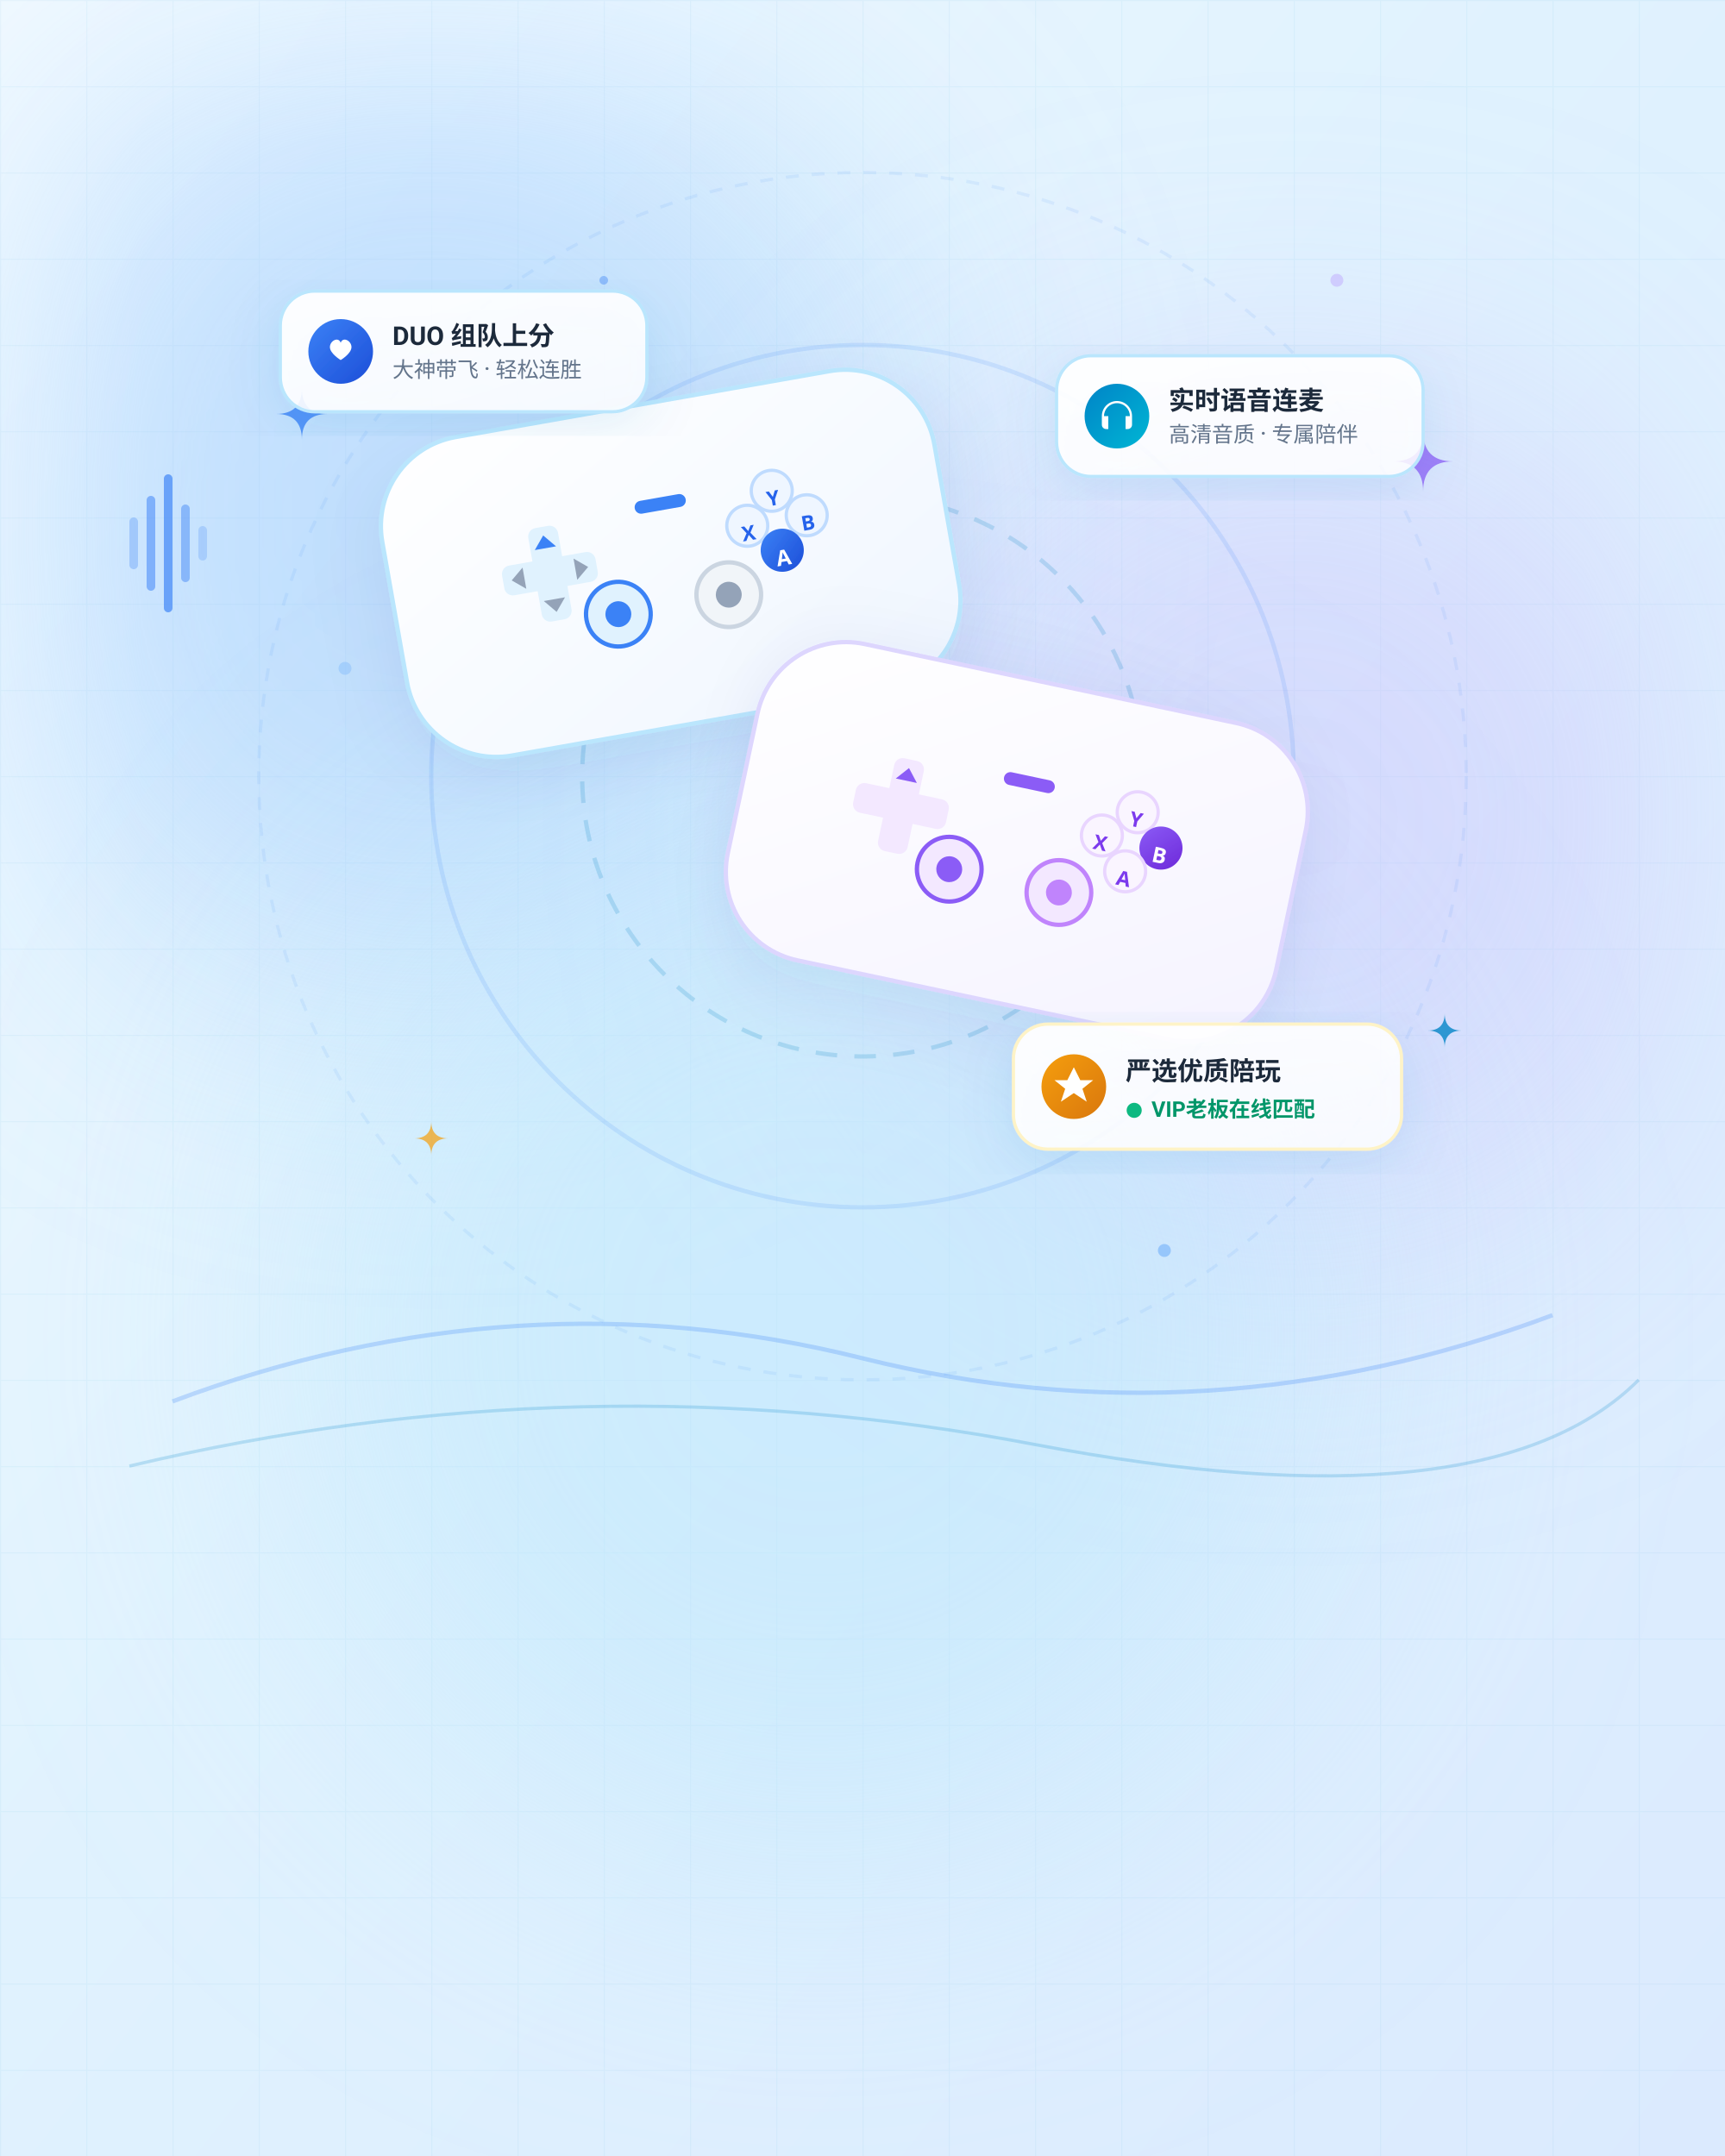
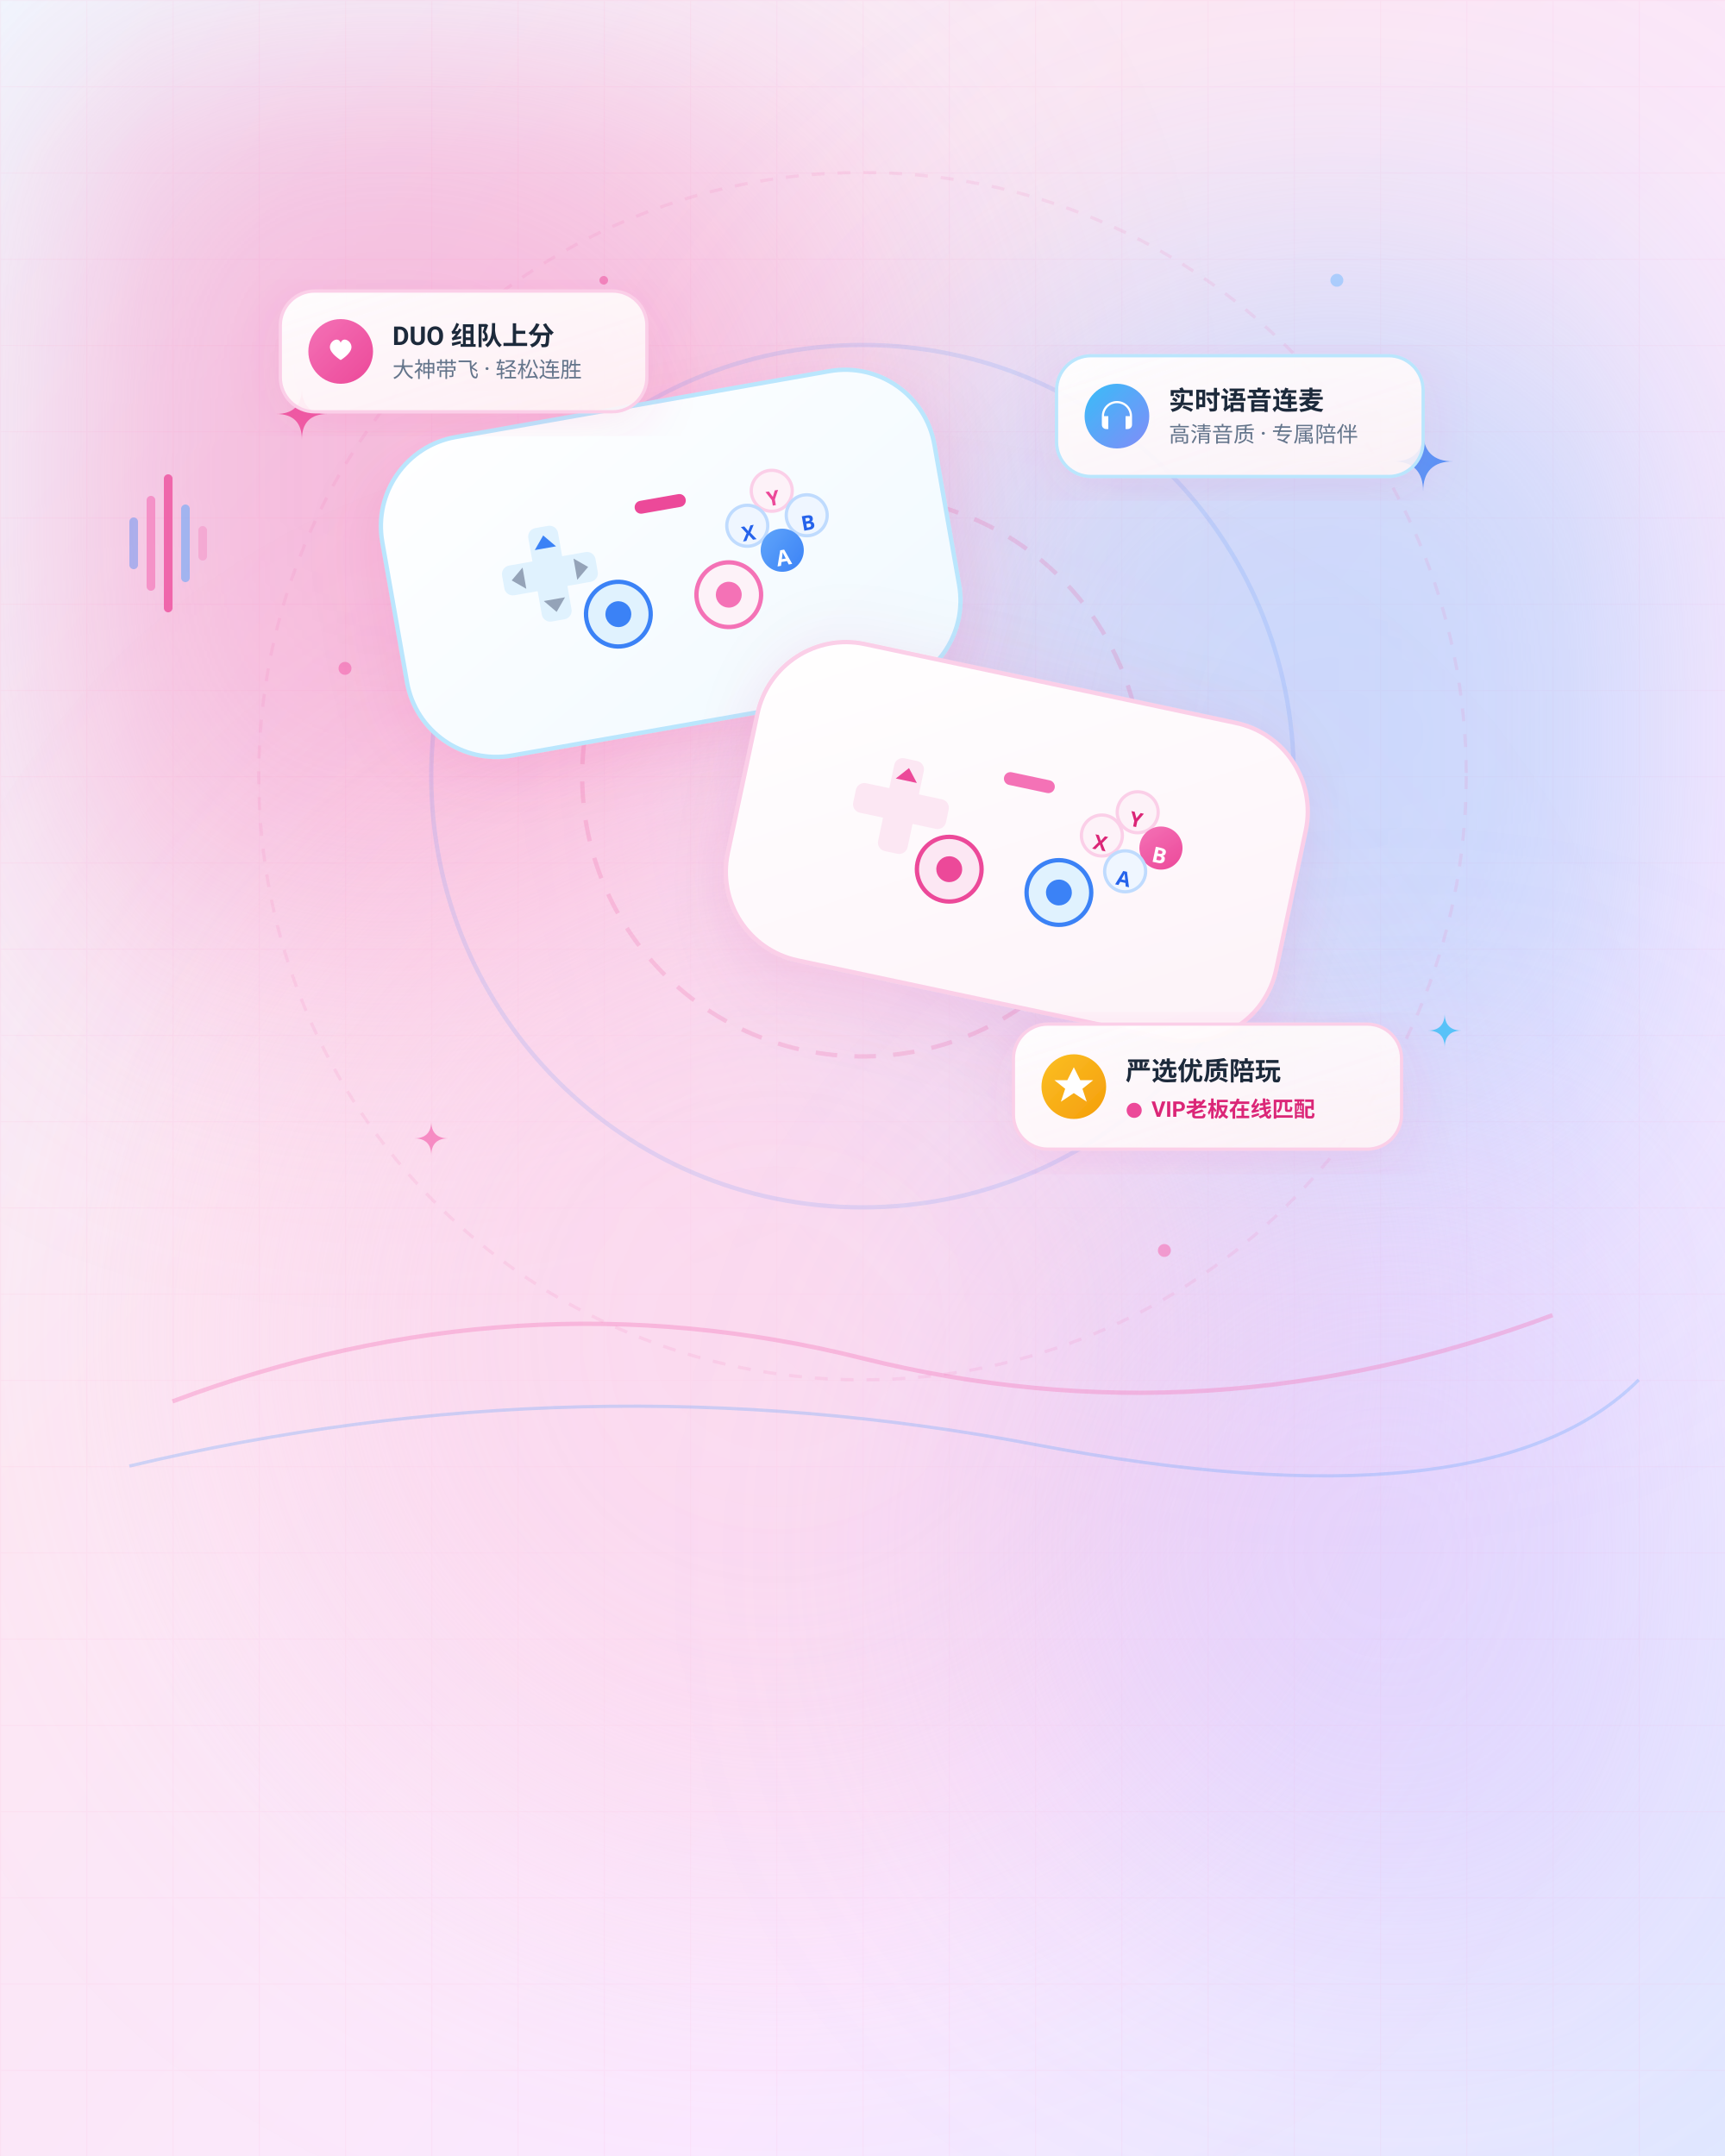
<svg xmlns="http://www.w3.org/2000/svg" viewBox="0 0 800 1000" width="100%" height="100%">
  <defs>
    <linearGradient id="bg-grad" x1="0%" y1="0%" x2="100%" y2="100%">
      <stop offset="0%" stop-color="#f0f9ff" />
-       <stop offset="45%" stop-color="#e0f2fe" />
-       <stop offset="100%" stop-color="#dbeafe" />
+       <stop offset="35%" stop-color="#fce7f3" />
+       <stop offset="70%" stop-color="#fae8ff" />
+       <stop offset="100%" stop-color="#e0e7ff" />
    </linearGradient>
    <linearGradient id="accent-blue" x1="0%" y1="0%" x2="100%" y2="100%">
-       <stop offset="0%" stop-color="#3b82f6" />
-       <stop offset="100%" stop-color="#1d4ed8" />
+       <stop offset="0%" stop-color="#60a5fa" />
+       <stop offset="100%" stop-color="#3b82f6" />
+     </linearGradient>
+     <linearGradient id="accent-pink" x1="0%" y1="0%" x2="100%" y2="100%">
+       <stop offset="0%" stop-color="#f472b6" />
+       <stop offset="100%" stop-color="#ec4899" />
    </linearGradient>
    <linearGradient id="accent-cyan" x1="0%" y1="0%" x2="100%" y2="100%">
-       <stop offset="0%" stop-color="#0284c7" />
-       <stop offset="100%" stop-color="#06b6d4" />
+       <stop offset="0%" stop-color="#38bdf8" />
+       <stop offset="100%" stop-color="#818cf8" />
    </linearGradient>
    <linearGradient id="accent-gold" x1="0%" y1="0%" x2="100%" y2="100%">
-       <stop offset="0%" stop-color="#f59e0b" />
-       <stop offset="100%" stop-color="#d97706" />
+       <stop offset="0%" stop-color="#fbbf24" />
+       <stop offset="100%" stop-color="#f59e0b" />
    </linearGradient>
    <linearGradient id="accent-purple" x1="0%" y1="0%" x2="100%" y2="100%">
-       <stop offset="0%" stop-color="#8b5cf6" />
-       <stop offset="100%" stop-color="#6d28d9" />
+       <stop offset="0%" stop-color="#c084fc" />
+       <stop offset="100%" stop-color="#9333ea" />
    </linearGradient>
    <linearGradient id="card-bg" x1="0%" y1="0%" x2="100%" y2="100%">
      <stop offset="0%" stop-color="#ffffff" stop-opacity="0.95" />
-       <stop offset="100%" stop-color="#ffffff" stop-opacity="0.85" />
+       <stop offset="100%" stop-color="#fff5f7" stop-opacity="0.88" />
    </linearGradient>
    <linearGradient id="gamepad-body-1" x1="0%" y1="0%" x2="100%" y2="100%">
      <stop offset="0%" stop-color="#ffffff" />
-       <stop offset="100%" stop-color="#eff6ff" />
+       <stop offset="100%" stop-color="#f0f9ff" />
    </linearGradient>
    <linearGradient id="gamepad-body-2" x1="0%" y1="0%" x2="100%" y2="100%">
      <stop offset="0%" stop-color="#ffffff" />
-       <stop offset="100%" stop-color="#f5f3ff" />
+       <stop offset="100%" stop-color="#fdf2f8" />
    </linearGradient>
    <filter id="shadow-soft" x="-20%" y="-20%" width="140%" height="140%">
-       <feDropShadow dx="0" dy="8" stdDeviation="16" flood-color="#1e3a8a" flood-opacity="0.08" />
+       <feDropShadow dx="0" dy="8" stdDeviation="16" flood-color="#db2777" flood-opacity="0.1" />
    </filter>
    <filter id="shadow-card" x="-20%" y="-20%" width="140%" height="140%">
-       <feDropShadow dx="0" dy="6" stdDeviation="12" flood-color="#0284c7" flood-opacity="0.12" />
+       <feDropShadow dx="0" dy="6" stdDeviation="12" flood-color="#ec4899" flood-opacity="0.12" />
    </filter>
    <filter id="blur-bg" x="-50%" y="-50%" width="200%" height="200%">
-       <feGaussianBlur stdDeviation="70" />
+       <feGaussianBlur stdDeviation="75" />
    </filter>
    <pattern id="grid-pattern" width="40" height="40" patternUnits="userSpaceOnUse">
-       <path d="M 40 0 L 0 0 0 40" fill="none" stroke="#0284c7" stroke-opacity="0.05" stroke-width="1" />
+       <path d="M 40 0 L 0 0 0 40" fill="none" stroke="#f472b6" stroke-opacity="0.07" stroke-width="1" />
    </pattern>
  </defs>
  <rect width="800" height="1000" fill="url(#bg-grad)" />
  <rect width="800" height="1000" fill="url(#grid-pattern)" />
-   <circle cx="200" cy="240" r="220" fill="#93c5fd" opacity="0.45" filter="url(#blur-bg)" />
-   <circle cx="600" cy="380" r="200" fill="#c4b5fd" opacity="0.35" filter="url(#blur-bg)" />
-   <circle cx="380" cy="620" r="240" fill="#bae6fd" opacity="0.5" filter="url(#blur-bg)" />
+   <circle cx="180" cy="220" r="230" fill="#f472b6" opacity="0.4" filter="url(#blur-bg)" />
+   <circle cx="620" cy="340" r="220" fill="#93c5fd" opacity="0.45" filter="url(#blur-bg)" />
+   <circle cx="360" cy="620" r="250" fill="#fbcfe8" opacity="0.55" filter="url(#blur-bg)" />
+   <circle cx="650" cy="720" r="180" fill="#c4b5fd" opacity="0.35" filter="url(#blur-bg)" />
  <g opacity="0.9">
-     <circle cx="400" cy="360" r="280" fill="none" stroke="#3b82f6" stroke-opacity="0.1" stroke-width="1.5" stroke-dasharray="6 6" />
+     <circle cx="400" cy="360" r="280" fill="none" stroke="#f472b6" stroke-opacity="0.15" stroke-width="1.5" stroke-dasharray="6 6" />
    <circle cx="400" cy="360" r="200" fill="none" stroke="#3b82f6" stroke-opacity="0.15" stroke-width="2" />
-     <circle cx="400" cy="360" r="130" fill="none" stroke="#0284c7" stroke-opacity="0.2" stroke-width="2" stroke-dasharray="10 8" />
+     <circle cx="400" cy="360" r="130" fill="none" stroke="#ec4899" stroke-opacity="0.2" stroke-width="2" stroke-dasharray="10 8" />
  </g>
-   <g fill="#3b82f6">
-     <path d="M140 180 Q140 192 152 192 Q140 192 140 204 Q140 192 128 192 Q140 192 140 180 Z" opacity="0.8" />
-     <path d="M660 200 Q660 214 674 214 Q660 214 660 228 Q660 214 646 214 Q660 214 660 200 Z" opacity="0.75" fill="#8b5cf6" />
-     <path d="M200 520 Q200 528 208 528 Q200 528 200 536 Q200 528 192 528 Q200 528 200 520 Z" opacity="0.7" fill="#f59e0b" />
-     <path d="M670 470 Q670 478 678 478 Q670 478 670 486 Q670 478 662 478 Q670 478 670 470 Z" opacity="0.8" fill="#0284c7" />
-     <circle cx="160" cy="310" r="3" fill="#93c5fd" opacity="0.6" />
-     <circle cx="620" cy="130" r="3" fill="#c4b5fd" opacity="0.6" />
-     <circle cx="280" cy="130" r="2" fill="#3b82f6" opacity="0.4" />
-     <circle cx="540" cy="580" r="3" fill="#60a5fa" opacity="0.5" />
+   <g fill="#f472b6">
+     <path d="M140 180 Q140 192 152 192 Q140 192 140 204 Q140 192 128 192 Q140 192 140 180 Z" opacity="0.85" fill="#ec4899" />
+     <path d="M660 200 Q660 214 674 214 Q660 214 660 228 Q660 214 646 214 Q660 214 660 200 Z" opacity="0.8" fill="#3b82f6" />
+     <path d="M200 520 Q200 528 208 528 Q200 528 200 536 Q200 528 192 528 Q200 528 200 520 Z" opacity="0.75" fill="#f472b6" />
+     <path d="M670 470 Q670 478 678 478 Q670 478 670 486 Q670 478 662 478 Q670 478 670 470 Z" opacity="0.8" fill="#38bdf8" />
+     <circle cx="160" cy="310" r="3" fill="#f472b6" opacity="0.7" />
+     <circle cx="620" cy="130" r="3" fill="#93c5fd" opacity="0.7" />
+     <circle cx="280" cy="130" r="2" fill="#ec4899" opacity="0.5" />
+     <circle cx="540" cy="580" r="3" fill="#f472b6" opacity="0.6" />
  </g>
-   <g transform="translate(60, 220)" opacity="0.75">
-     <rect x="0" y="20" width="4" height="24" rx="2" fill="#3b82f6" opacity="0.4" />
-     <rect x="8" y="10" width="4" height="44" rx="2" fill="#3b82f6" opacity="0.7" />
-     <rect x="16" y="0" width="4" height="64" rx="2" fill="#3b82f6" opacity="0.9" />
-     <rect x="24" y="14" width="4" height="36" rx="2" fill="#3b82f6" opacity="0.6" />
-     <rect x="32" y="24" width="4" height="16" rx="2" fill="#3b82f6" opacity="0.3" />
+   <g transform="translate(60, 220)" opacity="0.8">
+     <rect x="0" y="20" width="4" height="24" rx="2" fill="#3b82f6" opacity="0.5" />
+     <rect x="8" y="10" width="4" height="44" rx="2" fill="#f472b6" opacity="0.8" />
+     <rect x="16" y="0" width="4" height="64" rx="2" fill="#ec4899" opacity="0.95" />
+     <rect x="24" y="14" width="4" height="36" rx="2" fill="#60a5fa" opacity="0.7" />
+     <rect x="32" y="24" width="4" height="16" rx="2" fill="#f472b6" opacity="0.4" />
  </g>
  <g transform="translate(0, -20)">
-     <path d="M 280 340 C 340 270, 460 410, 520 350" fill="none" stroke="url(#accent-blue)" stroke-width="3" stroke-linecap="round" stroke-dasharray="6 6" opacity="0.6" />
+     <path d="M 280 340 C 340 270, 460 410, 520 350" fill="none" stroke="url(#accent-pink)" stroke-width="3" stroke-linecap="round" stroke-dasharray="6 6" opacity="0.65" />
    <g transform="translate(170, 230) rotate(-10)" filter="url(#shadow-soft)">
      <rect x="0" y="0" width="260" height="150" rx="42" fill="url(#gamepad-body-1)" stroke="#bae6fd" stroke-width="2" />
      <g transform="translate(52, 48)">
        <rect x="15" y="0" width="14" height="44" rx="4" fill="#e0f2fe" />
        <rect x="0" y="15" width="44" height="14" rx="4" fill="#e0f2fe" />
        <polygon points="22,4 17,10 27,10" fill="#3b82f6" />
        <polygon points="22,40 17,34 27,34" fill="#94a3b8" />
        <polygon points="4,22 10,17 10,27" fill="#94a3b8" />
        <polygon points="40,22 34,17 34,27" fill="#94a3b8" />
      </g>
      <g transform="translate(160, 42)">
-         <circle cx="22" cy="8" r="9.5" fill="#eff6ff" stroke="#bfdbfe" stroke-width="1.5" />
-         <text x="22" y="11.5" font-family="Segoe UI, sans-serif" font-size="9.5" font-weight="800" fill="#2563eb" text-anchor="middle" dominant-baseline="middle">Y</text>
+         <circle cx="22" cy="8" r="9.5" fill="#fdf2f8" stroke="#fbcfe8" stroke-width="1.5" />
+         <text x="22" y="11.5" font-family="Segoe UI, sans-serif" font-size="9.5" font-weight="800" fill="#ec4899" text-anchor="middle" dominant-baseline="middle">Y</text>
        <circle cx="8" cy="22" r="9.5" fill="#eff6ff" stroke="#bfdbfe" stroke-width="1.5" />
        <text x="8" y="25.5" font-family="Segoe UI, sans-serif" font-size="9.5" font-weight="800" fill="#2563eb" text-anchor="middle" dominant-baseline="middle">X</text>
        <circle cx="36" cy="22" r="9.5" fill="#eff6ff" stroke="#bfdbfe" stroke-width="1.5" />
        <text x="36" y="25.5" font-family="Segoe UI, sans-serif" font-size="9.5" font-weight="800" fill="#2563eb" text-anchor="middle" dominant-baseline="middle">B</text>
        <circle cx="22" cy="36" r="10" fill="url(#accent-blue)" />
        <text x="22" y="39.5" font-family="Segoe UI, sans-serif" font-size="10" font-weight="800" fill="#ffffff" text-anchor="middle" dominant-baseline="middle">A</text>
      </g>
      <circle cx="102" cy="94" r="15" fill="#e0f2fe" stroke="#3b82f6" stroke-width="2" />
      <circle cx="102" cy="94" r="6" fill="#3b82f6" />
-       <circle cx="154" cy="94" r="15" fill="#f1f5f9" stroke="#cbd5e1" stroke-width="2" />
-       <circle cx="154" cy="94" r="6" fill="#94a3b8" />
-       <rect x="118" y="44" width="24" height="6" rx="3" fill="#3b82f6" />
+       <circle cx="154" cy="94" r="15" fill="#fdf2f8" stroke="#f472b6" stroke-width="2" />
+       <circle cx="154" cy="94" r="6" fill="#f472b6" />
+       <rect x="118" y="44" width="24" height="6" rx="3" fill="#ec4899" />
    </g>
    <g transform="translate(360, 310) rotate(12)" filter="url(#shadow-soft)">
-       <rect x="0" y="0" width="260" height="150" rx="42" fill="url(#gamepad-body-2)" stroke="#ddd6fe" stroke-width="2" />
+       <rect x="0" y="0" width="260" height="150" rx="42" fill="url(#gamepad-body-2)" stroke="#fbcfe8" stroke-width="2" />
      <g transform="translate(52, 48)">
-         <rect x="15" y="0" width="14" height="44" rx="4" fill="#f3e8ff" />
-         <rect x="0" y="15" width="44" height="14" rx="4" fill="#f3e8ff" />
-         <polygon points="22,4 17,10 27,10" fill="#8b5cf6" />
+         <rect x="15" y="0" width="14" height="44" rx="4" fill="#fce7f3" />
+         <rect x="0" y="15" width="44" height="14" rx="4" fill="#fce7f3" />
+         <polygon points="22,4 17,10 27,10" fill="#ec4899" />
      </g>
      <g transform="translate(160, 42)">
-         <circle cx="22" cy="8" r="9.5" fill="#faf5ff" stroke="#e9d5ff" stroke-width="1.5" />
-         <text x="22" y="11.5" font-family="Segoe UI, sans-serif" font-size="9.5" font-weight="800" fill="#7c3aed" text-anchor="middle" dominant-baseline="middle">Y</text>
-         <circle cx="8" cy="22" r="9.5" fill="#faf5ff" stroke="#e9d5ff" stroke-width="1.5" />
-         <text x="8" y="25.5" font-family="Segoe UI, sans-serif" font-size="9.5" font-weight="800" fill="#7c3aed" text-anchor="middle" dominant-baseline="middle">X</text>
-         <circle cx="36" cy="22" r="10" fill="url(#accent-purple)" />
+         <circle cx="22" cy="8" r="9.5" fill="#fdf2f8" stroke="#fbcfe8" stroke-width="1.5" />
+         <text x="22" y="11.5" font-family="Segoe UI, sans-serif" font-size="9.5" font-weight="800" fill="#db2777" text-anchor="middle" dominant-baseline="middle">Y</text>
+         <circle cx="8" cy="22" r="9.5" fill="#fdf2f8" stroke="#fbcfe8" stroke-width="1.5" />
+         <text x="8" y="25.5" font-family="Segoe UI, sans-serif" font-size="9.5" font-weight="800" fill="#db2777" text-anchor="middle" dominant-baseline="middle">X</text>
+         <circle cx="36" cy="22" r="10" fill="url(#accent-pink)" />
        <text x="36" y="25.5" font-family="Segoe UI, sans-serif" font-size="10" font-weight="800" fill="#ffffff" text-anchor="middle" dominant-baseline="middle">B</text>
-         <circle cx="22" cy="36" r="9.5" fill="#faf5ff" stroke="#e9d5ff" stroke-width="1.5" />
-         <text x="22" y="39.5" font-family="Segoe UI, sans-serif" font-size="9.5" font-weight="800" fill="#7c3aed" text-anchor="middle" dominant-baseline="middle">A</text>
+         <circle cx="22" cy="36" r="9.5" fill="#eff6ff" stroke="#bfdbfe" stroke-width="1.5" />
+         <text x="22" y="39.5" font-family="Segoe UI, sans-serif" font-size="9.5" font-weight="800" fill="#2563eb" text-anchor="middle" dominant-baseline="middle">A</text>
      </g>
-       <circle cx="102" cy="94" r="15" fill="#f3e8ff" stroke="#8b5cf6" stroke-width="2" />
-       <circle cx="102" cy="94" r="6" fill="#8b5cf6" />
-       <circle cx="154" cy="94" r="15" fill="#f3e8ff" stroke="#c084fc" stroke-width="2" />
-       <circle cx="154" cy="94" r="6" fill="#c084fc" />
-       <rect x="118" y="44" width="24" height="6" rx="3" fill="#8b5cf6" />
+       <circle cx="102" cy="94" r="15" fill="#fce7f3" stroke="#ec4899" stroke-width="2" />
+       <circle cx="102" cy="94" r="6" fill="#ec4899" />
+       <circle cx="154" cy="94" r="15" fill="#e0f2fe" stroke="#3b82f6" stroke-width="2" />
+       <circle cx="154" cy="94" r="6" fill="#3b82f6" />
+       <rect x="118" y="44" width="24" height="6" rx="3" fill="#f472b6" />
    </g>
    <g transform="translate(130, 155)" filter="url(#shadow-card)">
-       <rect x="0" y="0" width="170" height="56" rx="16" fill="url(#card-bg)" stroke="#bae6fd" stroke-width="1.5" />
-       <circle cx="28" cy="28" r="15" fill="url(#accent-blue)" />
+       <rect x="0" y="0" width="170" height="56" rx="16" fill="url(#card-bg)" stroke="#fbcfe8" stroke-width="1.5" />
+       <circle cx="28" cy="28" r="15" fill="url(#accent-pink)" />
      <path d="M 23 26 C 23 23, 27 21, 28 24 C 29 21, 33 23, 33 26 C 33 29, 28 32, 28 32 C 28 32, 23 29, 23 26 Z" fill="#ffffff" />
      <text x="52" y="25" font-family="-apple-system, BlinkMacSystemFont, Segoe UI, Roboto, sans-serif" font-size="12" font-weight="700" fill="#1e293b">DUO 组队上分</text>
      <text x="52" y="40" font-family="-apple-system, BlinkMacSystemFont, Segoe UI, Roboto, sans-serif" font-size="10" font-weight="500" fill="#64748b">大神带飞 · 轻松连胜</text>
    </g>
    <g transform="translate(490, 185)" filter="url(#shadow-card)">
      <rect x="0" y="0" width="170" height="56" rx="16" fill="url(#card-bg)" stroke="#bae6fd" stroke-width="1.5" />
      <circle cx="28" cy="28" r="15" fill="url(#accent-cyan)" />
      <path d="M 21 28 A 7 7 0 0 1 35 28 V 32 A 2 2 0 0 1 33 34 H 32 V 28 H 34 V 28 A 6 6 0 0 0 22 28 V 28 H 24 V 34 H 23 A 2 2 0 0 1 21 32 Z" fill="#ffffff" />
      <text x="52" y="25" font-family="-apple-system, BlinkMacSystemFont, Segoe UI, Roboto, sans-serif" font-size="12" font-weight="700" fill="#1e293b">实时语音连麦</text>
      <text x="52" y="40" font-family="-apple-system, BlinkMacSystemFont, Segoe UI, Roboto, sans-serif" font-size="10" font-weight="500" fill="#64748b">高清音质 · 专属陪伴</text>
    </g>
    <g transform="translate(470, 495)" filter="url(#shadow-card)">
-       <rect x="0" y="0" width="180" height="58" rx="16" fill="url(#card-bg)" stroke="#fef3c7" stroke-width="1.5" />
+       <rect x="0" y="0" width="180" height="58" rx="16" fill="url(#card-bg)" stroke="#fbcfe8" stroke-width="1.5" />
      <circle cx="28" cy="29" r="15" fill="url(#accent-gold)" />
      <polygon points="28,20 31,26 37,26 32,30 34,36 28,32 22,36 24,30 19,26 25,26" fill="#ffffff" />
      <text x="52" y="26" font-family="-apple-system, BlinkMacSystemFont, Segoe UI, Roboto, sans-serif" font-size="12" font-weight="700" fill="#1e293b">严选优质陪玩</text>
-       <circle cx="56" cy="40" r="3.5" fill="#10b981" />
-       <text x="64" y="43" font-family="-apple-system, BlinkMacSystemFont, Segoe UI, Roboto, sans-serif" font-size="10" font-weight="600" fill="#059669">VIP老板在线匹配</text>
+       <circle cx="56" cy="40" r="3.5" fill="#ec4899" />
+       <text x="64" y="43" font-family="-apple-system, BlinkMacSystemFont, Segoe UI, Roboto, sans-serif" font-size="10" font-weight="600" fill="#db2777">VIP老板在线匹配</text>
    </g>
-     <path d="M 80 670 Q 240 610, 400 650 T 720 630" fill="none" stroke="#3b82f6" stroke-width="2" opacity="0.25" />
-     <path d="M 60 700 Q 270 650, 480 690 T 760 660" fill="none" stroke="#0284c7" stroke-width="1.5" opacity="0.2" />
+     <path d="M 80 670 Q 240 610, 400 650 T 720 630" fill="none" stroke="#f472b6" stroke-width="2" opacity="0.35" />
+     <path d="M 60 700 Q 270 650, 480 690 T 760 660" fill="none" stroke="#60a5fa" stroke-width="1.5" opacity="0.3" />
  </g>
</svg>
